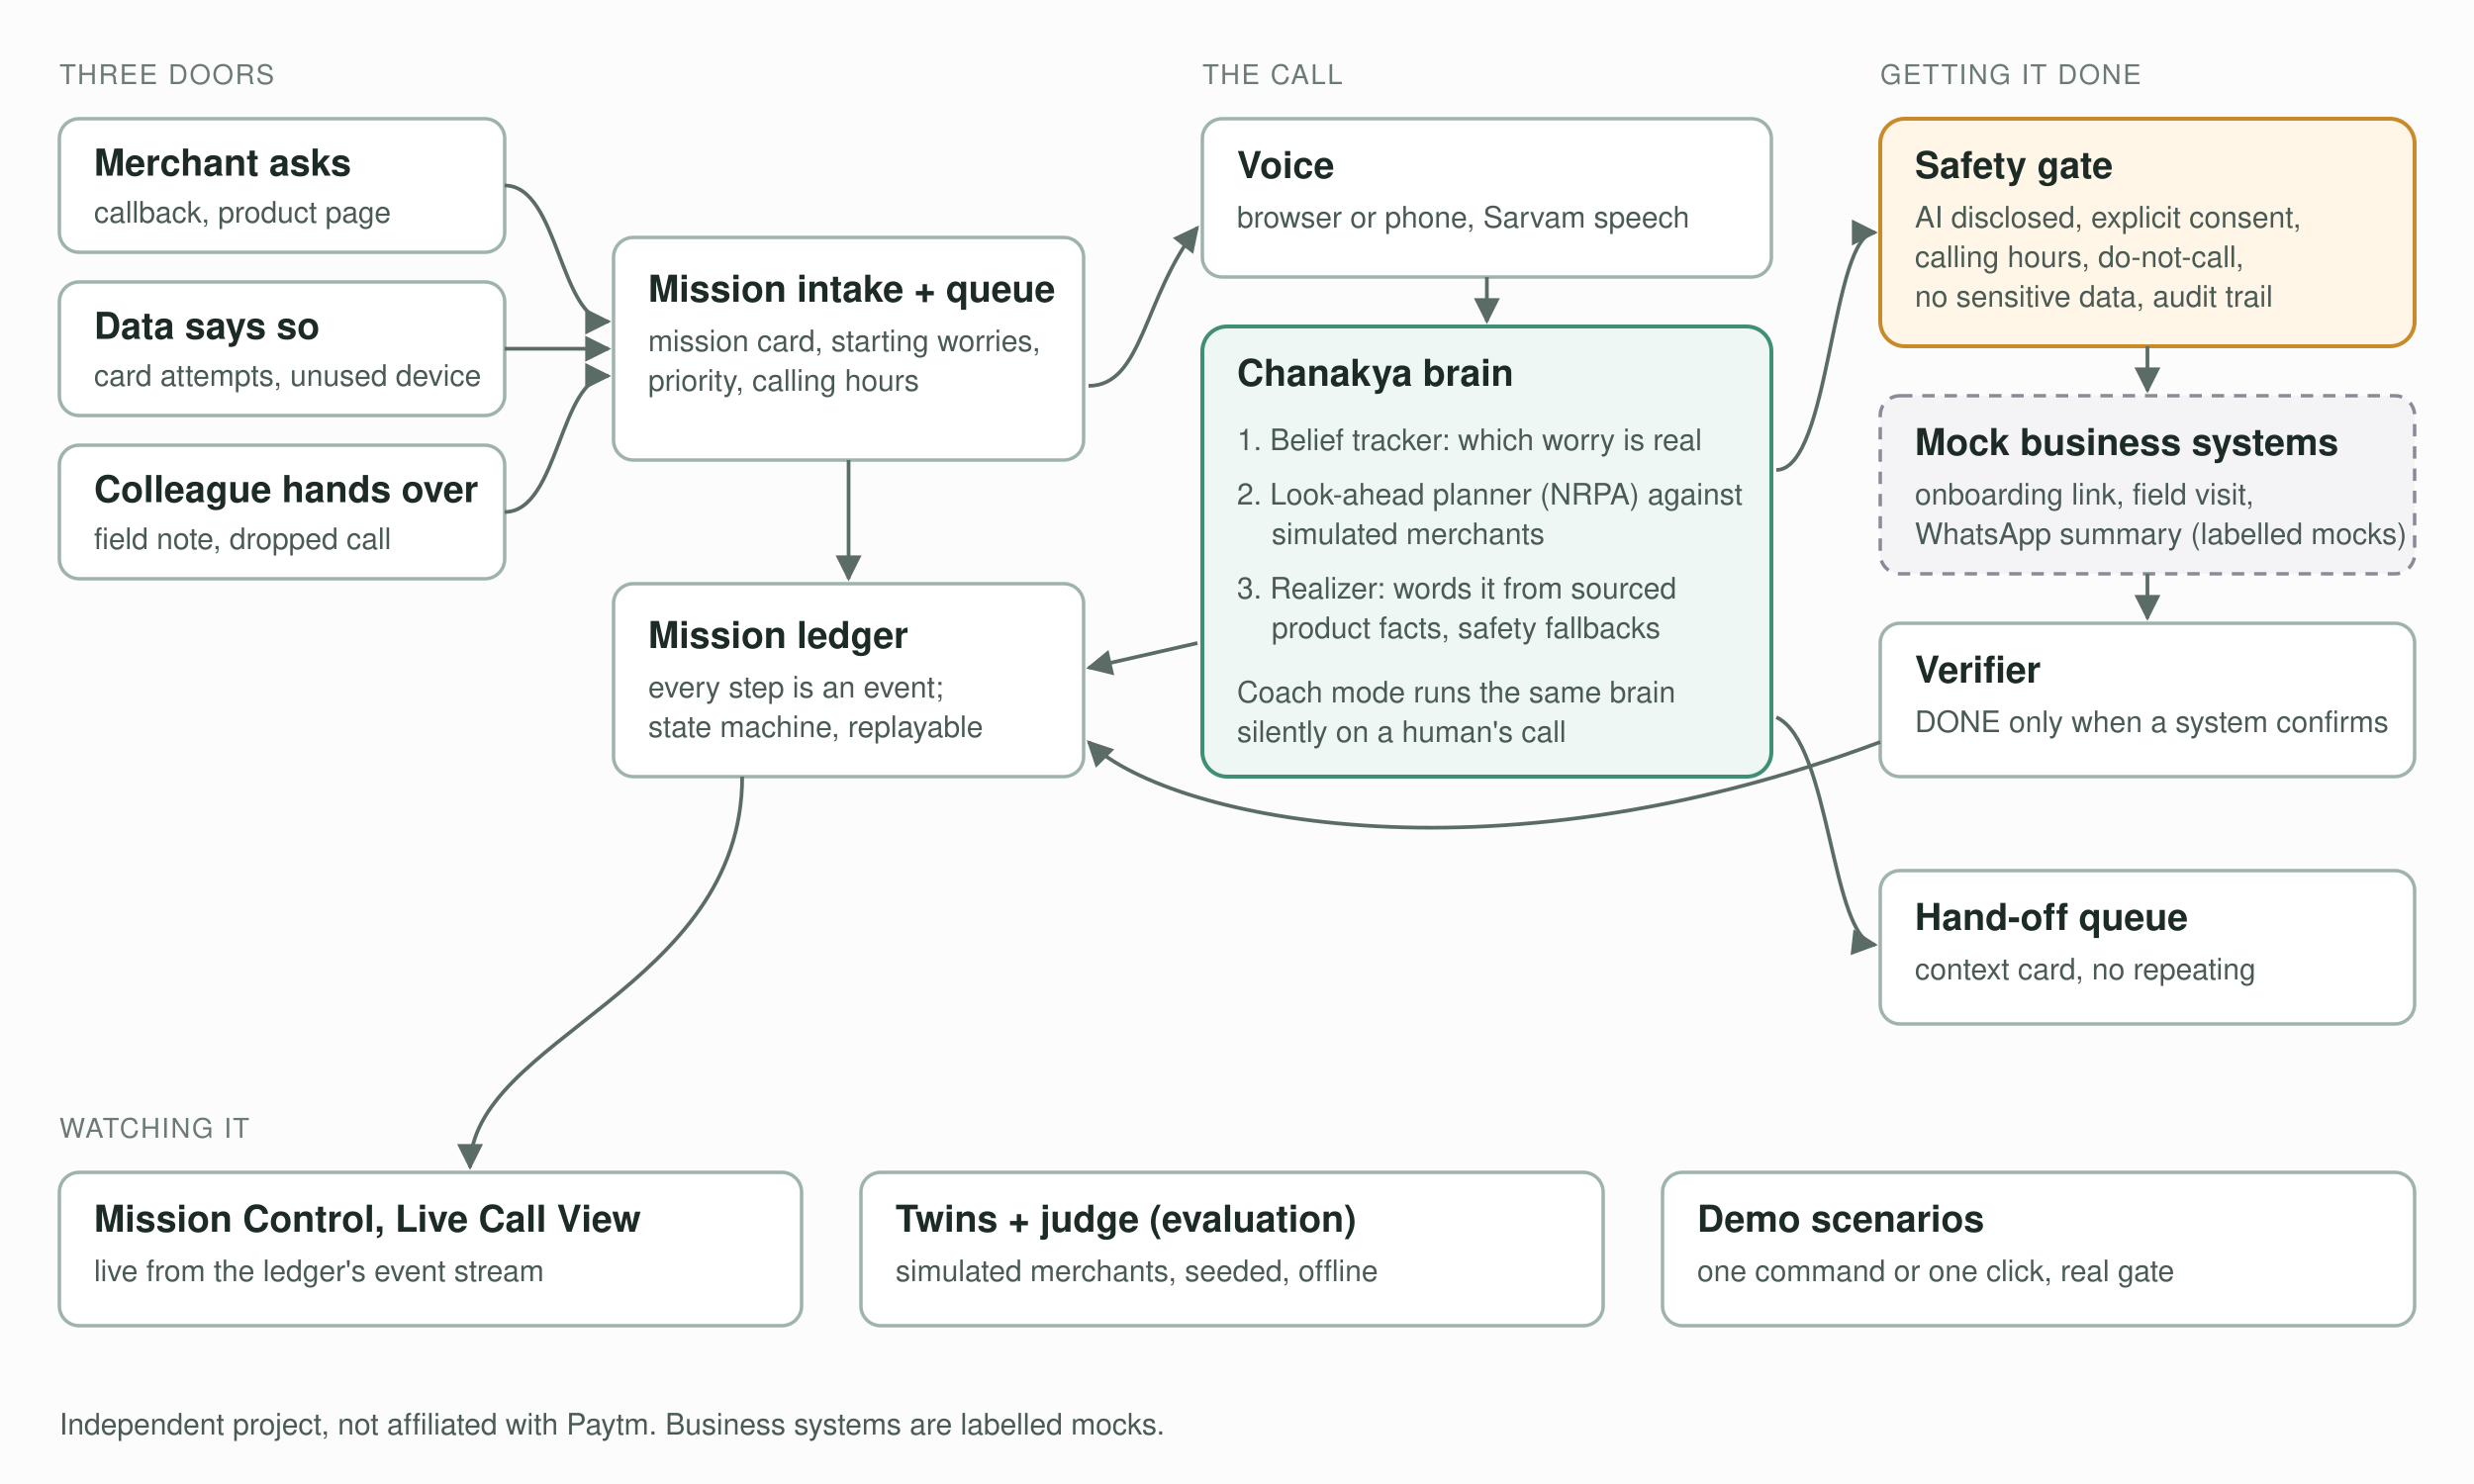
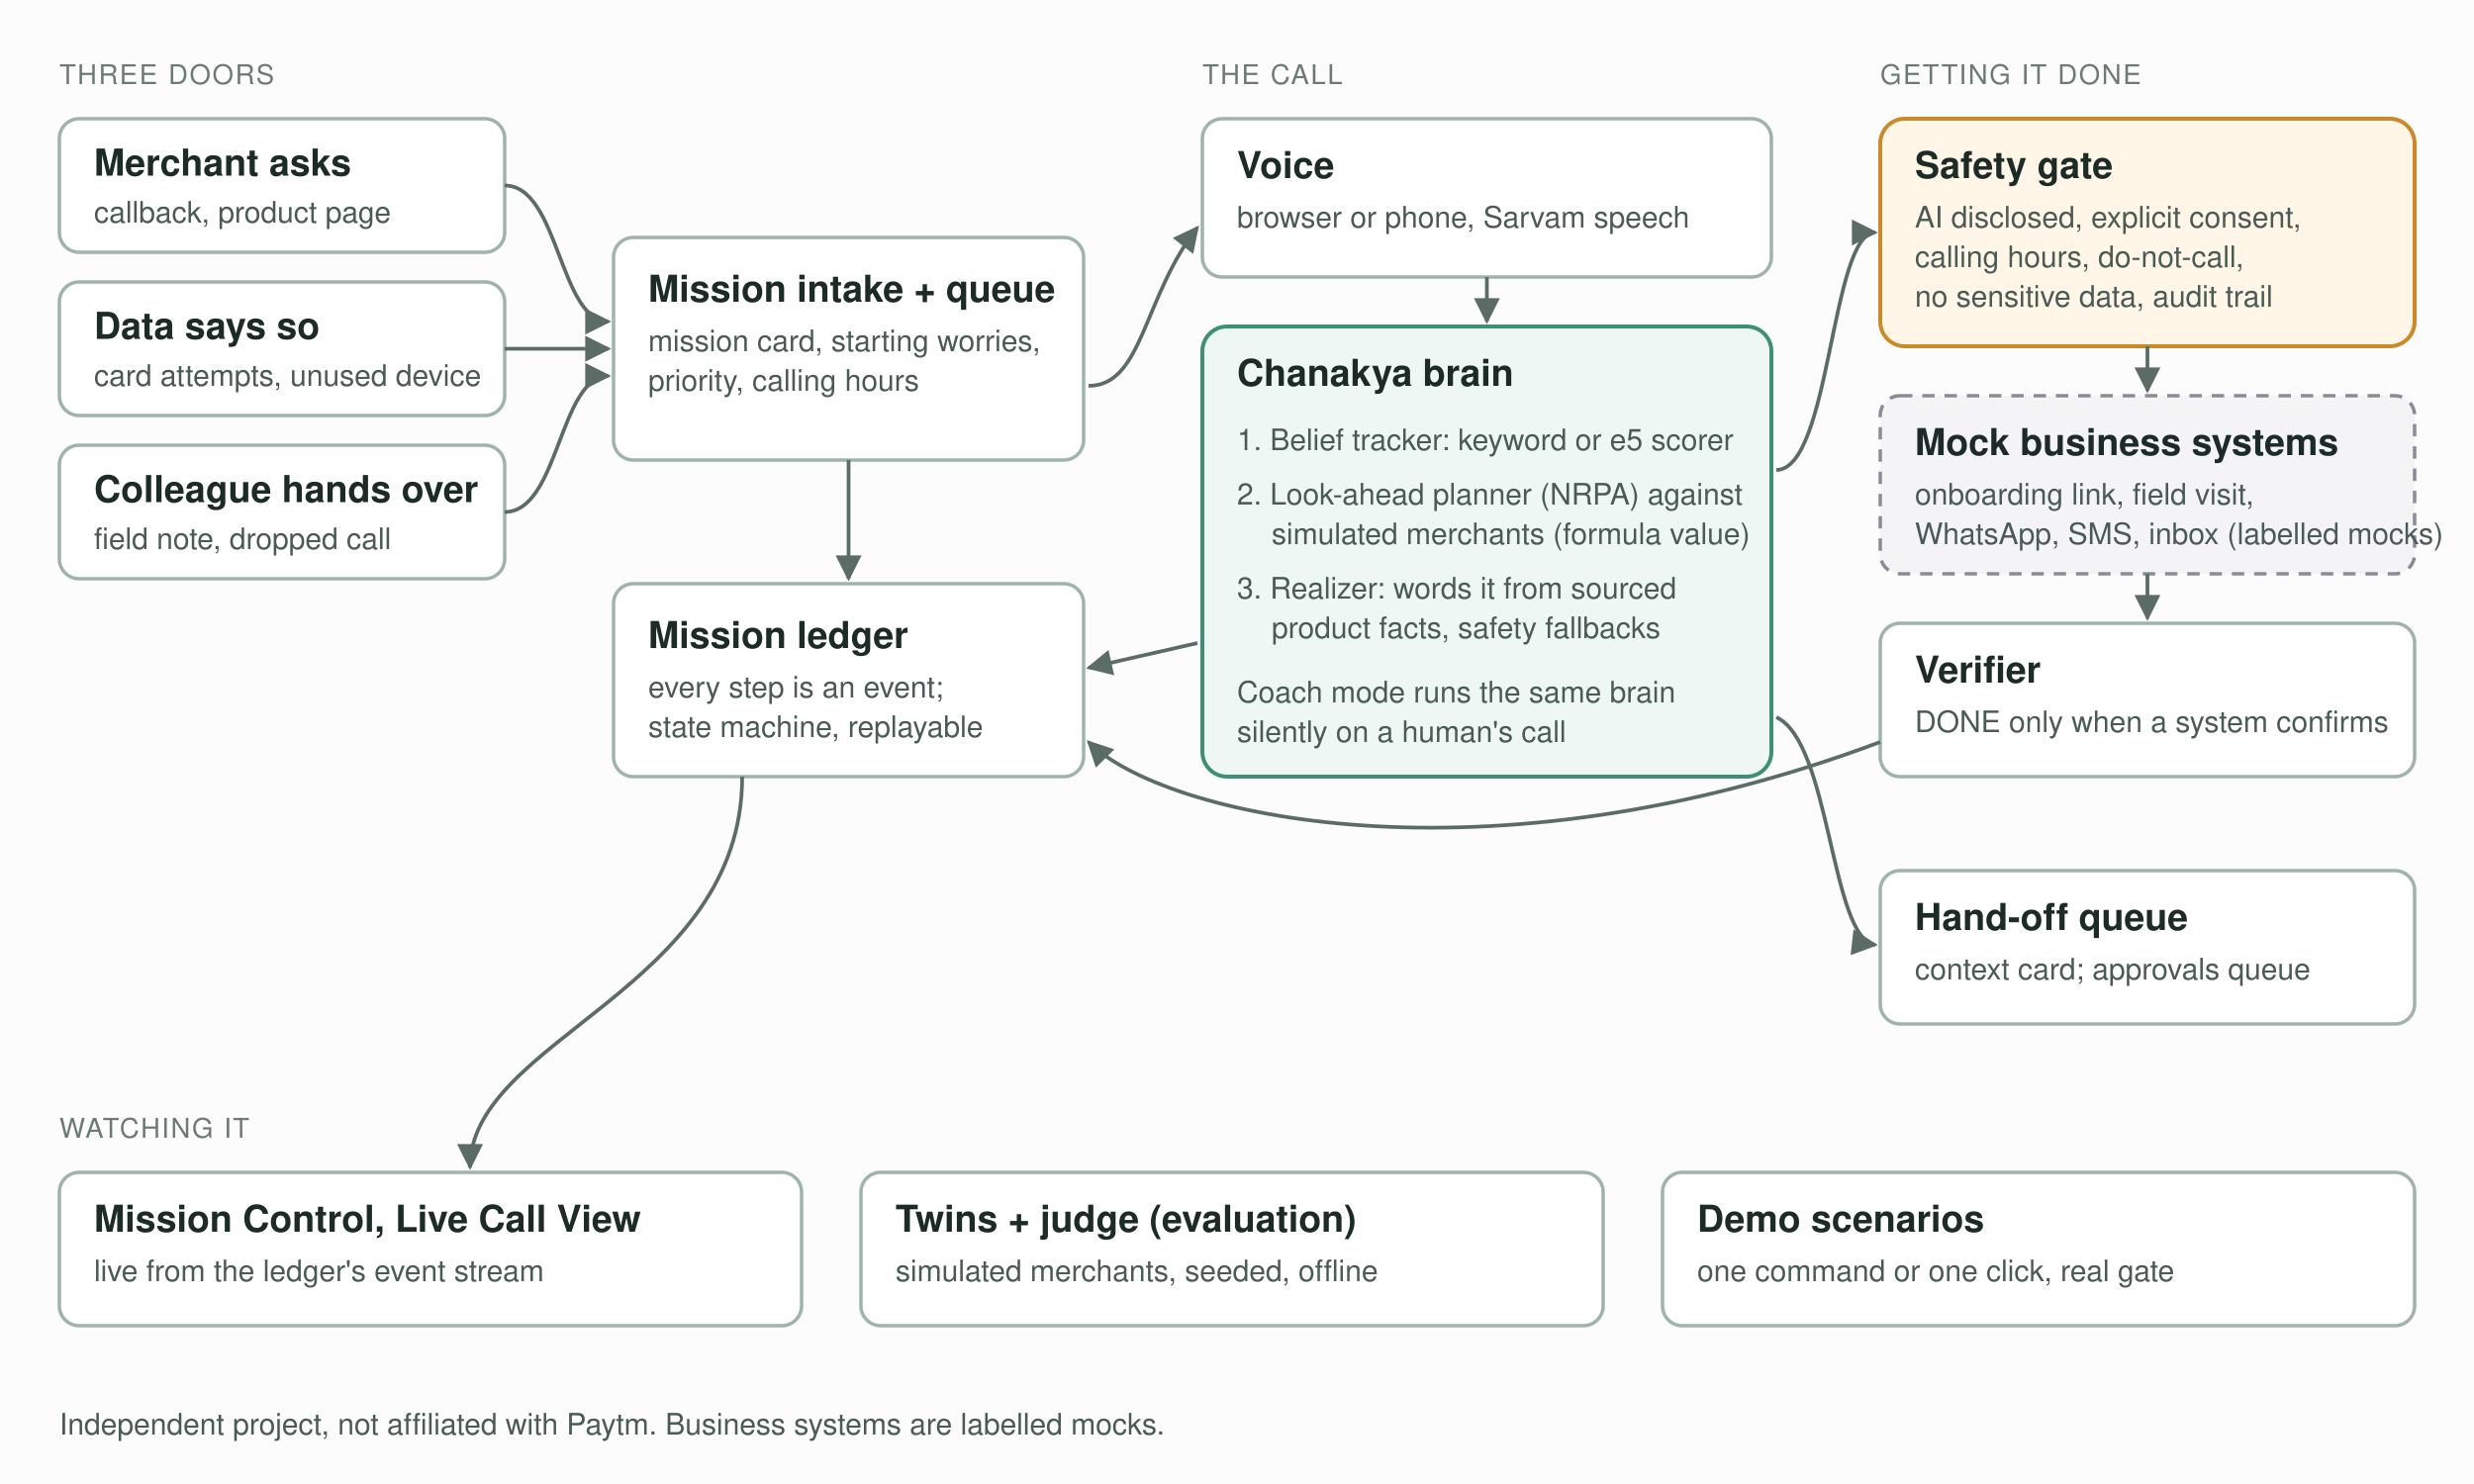
<svg xmlns="http://www.w3.org/2000/svg" viewBox="0 0 1000 600" width="1000" height="600" font-family="Segoe UI, Helvetica, Arial, sans-serif" role="img" aria-labelledby="t d">
  <defs>
    <marker id="a" viewBox="0 0 10 10" refX="9" refY="5" markerWidth="7" markerHeight="7" orient="auto-start-reverse">
      <path d="M0 0 L10 5 L0 10 z" fill="#5b6b66" />
    </marker>
    <style>
      .box{fill:#ffffff;stroke:#9fb3ad;stroke-width:1.4}
      .brain{fill:#eef7f3;stroke:#3f8f74;stroke-width:1.6}
      .safe{fill:#fff6e8;stroke:#c98a2b;stroke-width:1.6}
      .mock{fill:#f4f4f6;stroke:#8a8a99;stroke-width:1.4;stroke-dasharray:5 4}
      .h{font-size:15px;font-weight:600;fill:#1d2b27}
      .s{font-size:12px;fill:#4a5a55}
      .k{font-size:11px;fill:#6b7a75;letter-spacing:.06em}
      .l{stroke:#5b6b66;stroke-width:1.5;fill:none;marker-end:url(#a)}
    </style>
  </defs>
  <rect width="1000" height="600" fill="#fbfcfb" />
  <text x="24" y="34" class="k">THREE DOORS</text>
  <rect class="box" x="24" y="48" width="180" height="54" rx="8" />
  <text x="38" y="71" class="h">Merchant asks</text>
  <text x="38" y="90" class="s">callback, product page</text>
  <rect class="box" x="24" y="114" width="180" height="54" rx="8" />
  <text x="38" y="137" class="h">Data says so</text>
  <text x="38" y="156" class="s">card attempts, unused device</text>
  <rect class="box" x="24" y="180" width="180" height="54" rx="8" />
  <text x="38" y="203" class="h">Colleague hands over</text>
  <text x="38" y="222" class="s">field note, dropped call</text>
  <rect class="box" x="248" y="96" width="190" height="90" rx="8" />
  <text x="262" y="122" class="h">Mission intake + queue</text>
  <text x="262" y="142" class="s">mission card, starting worries,</text>
  <text x="262" y="158" class="s">priority, calling hours</text>
  <path class="l" d="M204 75 C226 75 226 130 246 130" />
  <path class="l" d="M204 141 L246 141" />
  <path class="l" d="M204 207 C226 207 226 152 246 152" />
  <rect class="box" x="248" y="236" width="190" height="78" rx="8" />
  <text x="262" y="262" class="h">Mission ledger</text>
  <text x="262" y="282" class="s">every step is an event;</text>
  <text x="262" y="298" class="s">state machine, replayable</text>
  <path class="l" d="M343 186 L343 234" />
  <text x="486" y="34" class="k">THE CALL</text>
  <rect class="box" x="486" y="48" width="230" height="64" rx="8" />
  <text x="500" y="72" class="h">Voice</text>
  <text x="500" y="92" class="s">browser or phone, Sarvam speech</text>
  <rect class="brain" x="486" y="132" width="230" height="182" rx="10" />
  <text x="500" y="156" class="h">Chanakya brain</text>
-   <text x="500" y="182" class="s">1. Belief tracker: which worry is real</text>
+   <text x="500" y="182" class="s">1. Belief tracker: keyword or e5 scorer</text>
  <text x="500" y="204" class="s">2. Look-ahead planner (NRPA) against</text>
-   <text x="514" y="220" class="s">simulated merchants</text>
+   <text x="514" y="220" class="s">simulated merchants (formula value)</text>
  <text x="500" y="242" class="s">3. Realizer: words it from sourced</text>
  <text x="514" y="258" class="s">product facts, safety fallbacks</text>
  <text x="500" y="284" class="s">Coach mode runs the same brain</text>
  <text x="500" y="300" class="s">silently on a human's call</text>
  <path class="l" d="M601 112 L601 130" />
  <path class="l" d="M440 156 C462 156 462 120 484 92" />
  <path class="l" d="M484 260 L440 270" />
  <text x="760" y="34" class="k">GETTING IT DONE</text>
  <rect class="safe" x="760" y="48" width="216" height="92" rx="10" />
  <text x="774" y="72" class="h">Safety gate</text>
  <text x="774" y="92" class="s">AI disclosed, explicit consent,</text>
  <text x="774" y="108" class="s">calling hours, do-not-call,</text>
  <text x="774" y="124" class="s">no sensitive data, audit trail</text>
  <rect class="mock" x="760" y="160" width="216" height="72" rx="8" />
  <text x="774" y="184" class="h">Mock business systems</text>
  <text x="774" y="204" class="s">onboarding link, field visit,</text>
-   <text x="774" y="220" class="s">WhatsApp summary (labelled mocks)</text>
+   <text x="774" y="220" class="s">WhatsApp, SMS, inbox (labelled mocks)</text>
  <rect class="box" x="760" y="252" width="216" height="62" rx="8" />
  <text x="774" y="276" class="h">Verifier</text>
  <text x="774" y="296" class="s">DONE only when a system confirms</text>
  <path class="l" d="M718 190 C740 190 740 94 758 94" />
  <path class="l" d="M868 140 L868 158" />
  <path class="l" d="M868 232 L868 250" />
  <path class="l" d="M760 300 C600 360 470 330 440 300" />
  <rect class="box" x="760" y="352" width="216" height="62" rx="8" />
  <text x="774" y="376" class="h">Hand-off queue</text>
-   <text x="774" y="396" class="s">context card, no repeating</text>
+   <text x="774" y="396" class="s">context card; approvals queue</text>
  <path class="l" d="M718 290 C740 300 740 380 758 382" />
  <text x="24" y="460" class="k">WATCHING IT</text>
  <rect class="box" x="24" y="474" width="300" height="62" rx="8" />
  <text x="38" y="498" class="h">Mission Control, Live Call View</text>
  <text x="38" y="518" class="s">live from the ledger's event stream</text>
  <path class="l" d="M300 314 C300 400 190 420 190 472" />
  <rect class="box" x="348" y="474" width="300" height="62" rx="8" />
  <text x="362" y="498" class="h">Twins + judge (evaluation)</text>
  <text x="362" y="518" class="s">simulated merchants, seeded, offline</text>
  <rect class="box" x="672" y="474" width="304" height="62" rx="8" />
  <text x="686" y="498" class="h">Demo scenarios</text>
  <text x="686" y="518" class="s">one command or one click, real gate</text>
  <text x="24" y="580" class="s">Independent project, not affiliated with Paytm. Business systems are labelled mocks.</text>
</svg>
